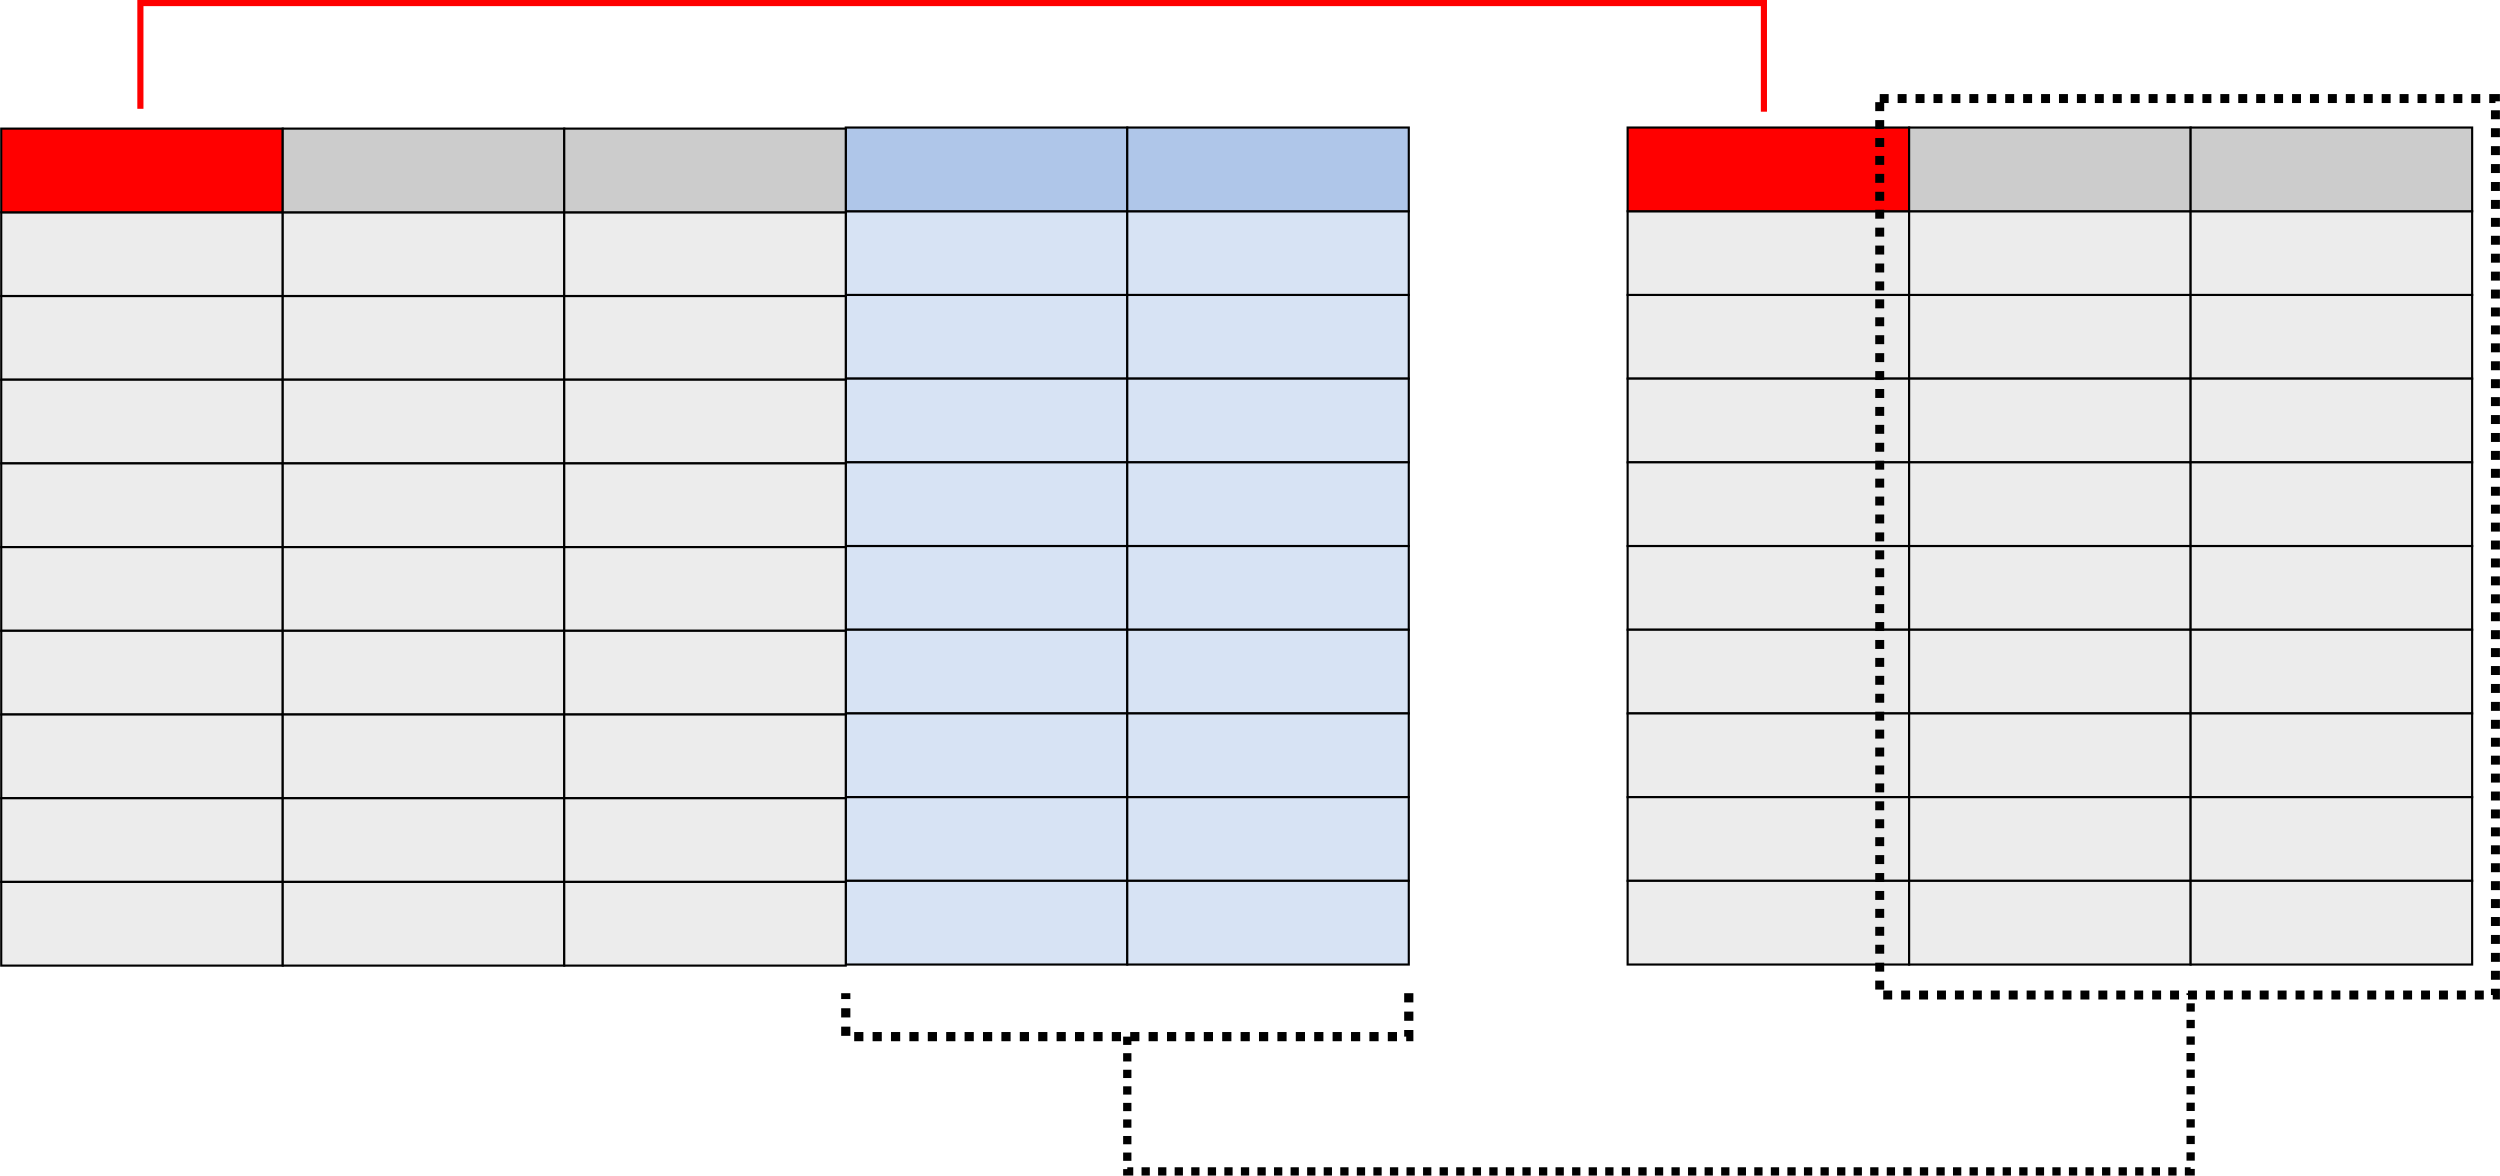
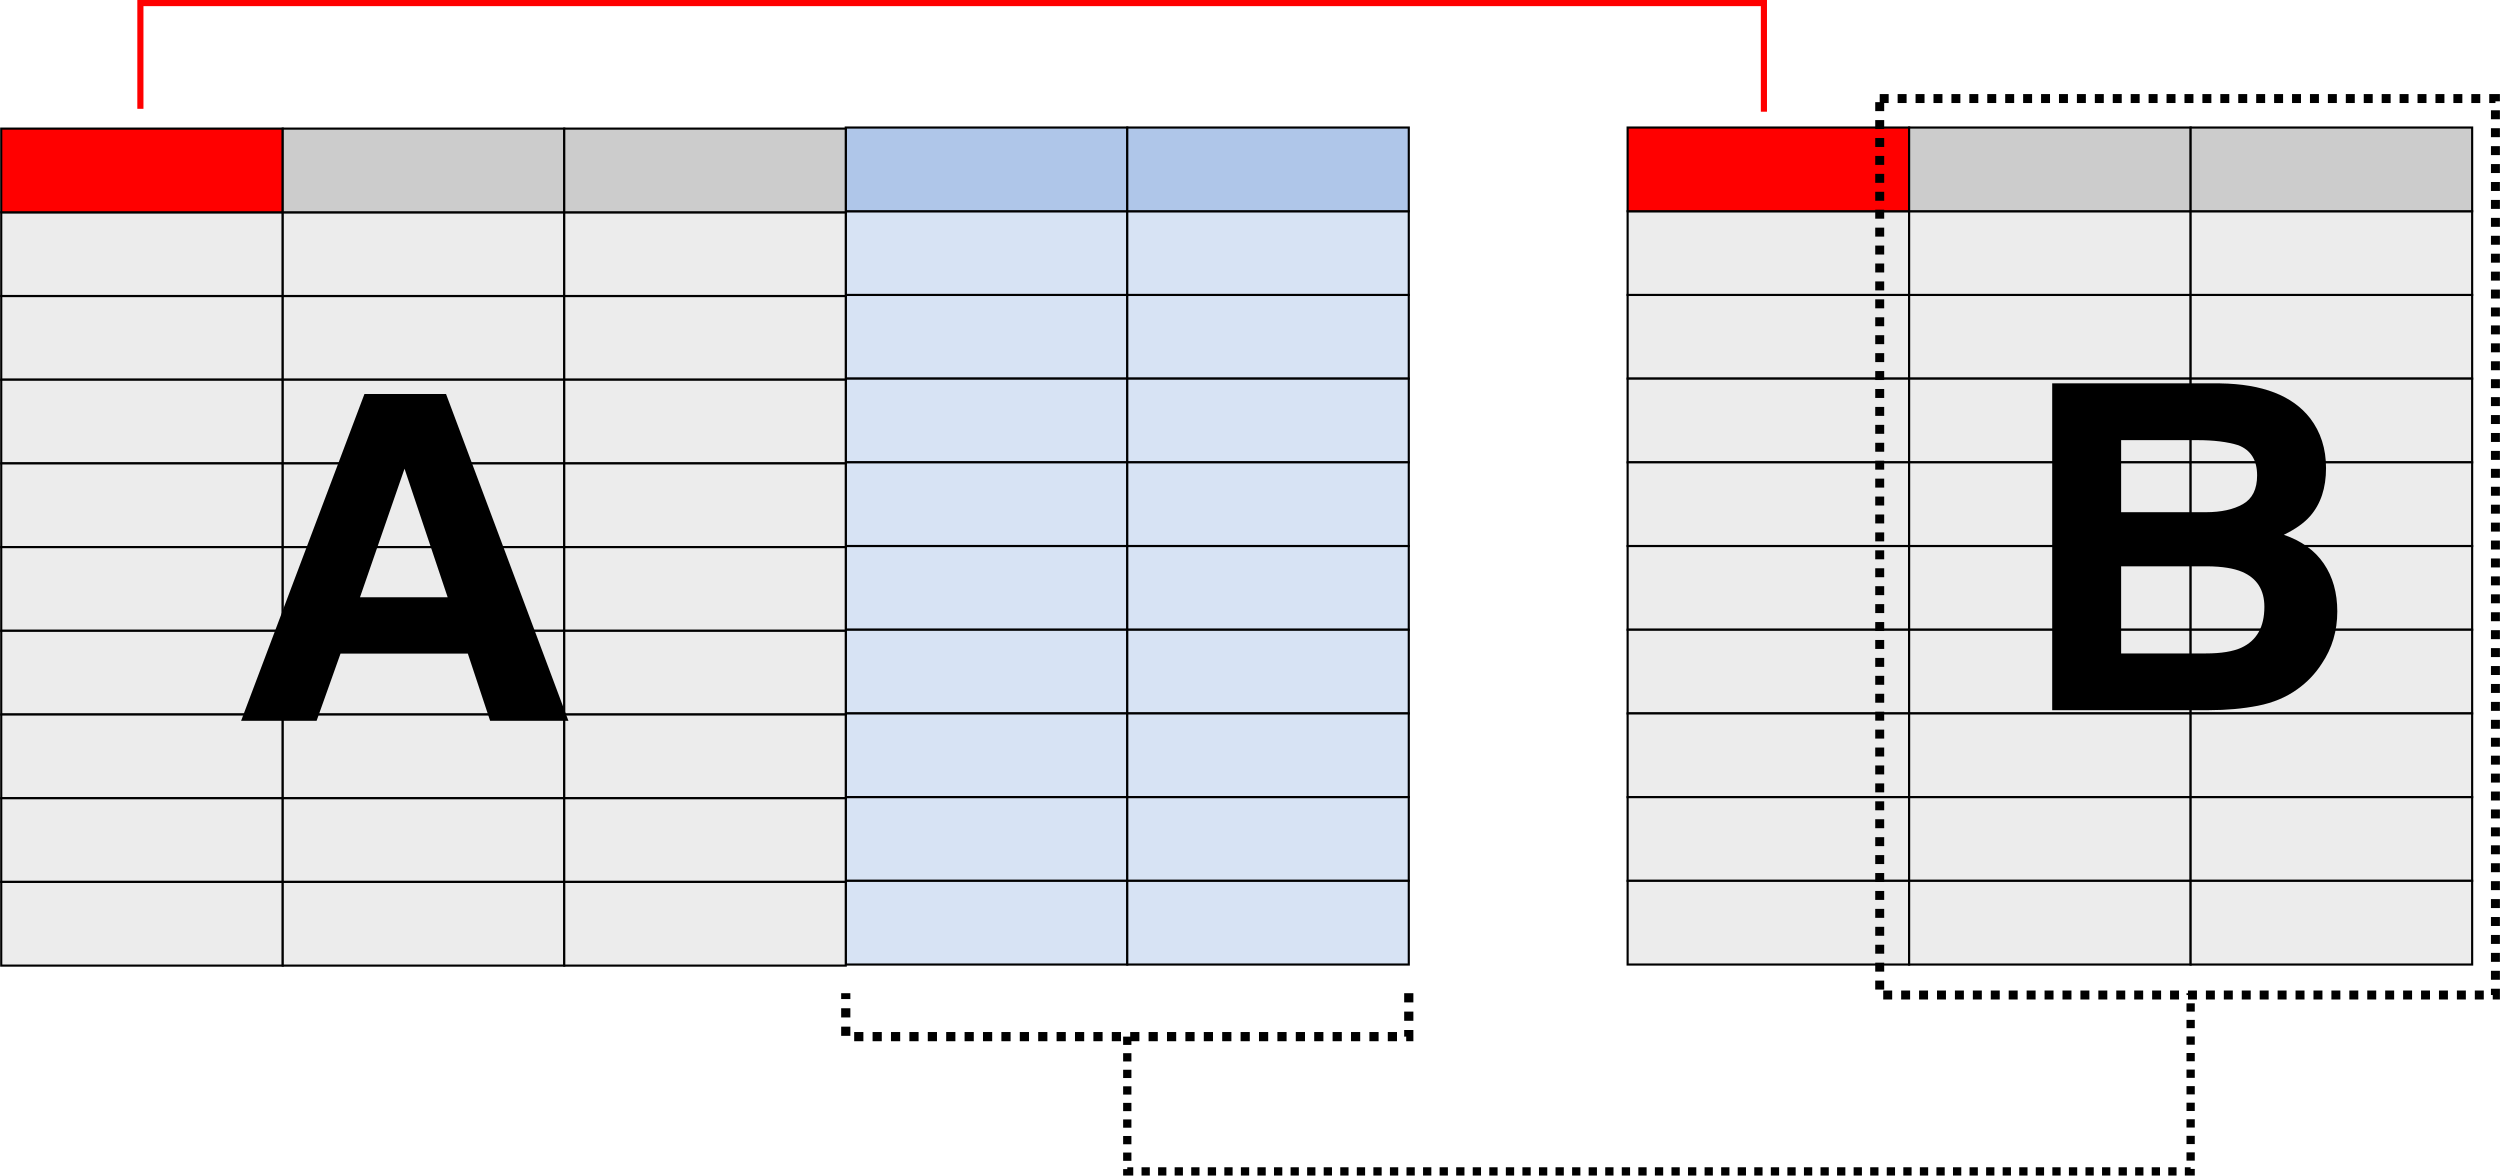
<svg xmlns="http://www.w3.org/2000/svg" width="190.212" height="89.438" id="svg9885" version="1.1">
  <defs id="defs9887" />
  <g id="layer1" transform="translate(-293.4628,-479.0706)">
-     <g transform="translate(263.6753,433.2581)" id="g7674">
-       <g id="g3290">
-         <rect style="fill:#ececec;fill-opacity:1;fill-rule:evenodd;stroke:#000000;stroke-width:0.163;stroke-miterlimit:4;stroke-opacity:1;stroke-dasharray:none;stroke-dashoffset:0" id="rect3088" width="21.419" height="6.368" x="153.625" y="68.253" />
-         <rect y="74.621" x="153.625" height="6.368" width="21.419" id="rect3090" style="fill:#ececec;fill-opacity:1;fill-rule:evenodd;stroke:#000000;stroke-width:0.163;stroke-miterlimit:4;stroke-opacity:1;stroke-dasharray:none;stroke-dashoffset:0" />
-         <rect style="fill:#ececec;fill-opacity:1;fill-rule:evenodd;stroke:#000000;stroke-width:0.163;stroke-miterlimit:4;stroke-opacity:1;stroke-dasharray:none;stroke-dashoffset:0" id="rect3092" width="21.419" height="6.368" x="153.625" y="80.989" />
-         <rect y="87.358" x="153.625" height="6.368" width="21.419" id="rect3094" style="fill:#ececec;fill-opacity:1;fill-rule:evenodd;stroke:#000000;stroke-width:0.163;stroke-miterlimit:4;stroke-opacity:1;stroke-dasharray:none;stroke-dashoffset:0" />
-         <rect style="fill:#ececec;fill-opacity:1;fill-rule:evenodd;stroke:#000000;stroke-width:0.163;stroke-miterlimit:4;stroke-opacity:1;stroke-dasharray:none;stroke-dashoffset:0" id="rect3096" width="21.419" height="6.368" x="153.625" y="93.726" />
-         <rect y="100.094" x="153.625" height="6.368" width="21.419" id="rect3098" style="fill:#ececec;fill-opacity:1;fill-rule:evenodd;stroke:#000000;stroke-width:0.163;stroke-miterlimit:4;stroke-opacity:1;stroke-dasharray:none;stroke-dashoffset:0" />
-         <rect style="fill:#ececec;fill-opacity:1;fill-rule:evenodd;stroke:#000000;stroke-width:0.163;stroke-miterlimit:4;stroke-opacity:1;stroke-dasharray:none;stroke-dashoffset:0" id="rect3100" width="21.419" height="6.368" x="153.625" y="106.463" />
-         <rect y="61.884" x="153.625" height="6.368" width="21.419" id="rect3102" style="fill:#ececec;fill-opacity:1;fill-rule:evenodd;stroke:#000000;stroke-width:0.163;stroke-miterlimit:4;stroke-opacity:1;stroke-dasharray:none;stroke-dashoffset:0" />
-         <rect style="fill:#ff0000;fill-opacity:1;fill-rule:evenodd;stroke:#000000;stroke-width:0.163;stroke-miterlimit:4;stroke-opacity:1;stroke-dasharray:none;stroke-dashoffset:0" id="rect3104" width="21.419" height="6.368" x="153.625" y="55.516" />
-         <rect y="112.831" x="153.625" height="6.368" width="21.419" id="rect3106" style="fill:#ececec;fill-opacity:1;fill-rule:evenodd;stroke:#000000;stroke-width:0.163;stroke-miterlimit:4;stroke-opacity:1;stroke-dasharray:none;stroke-dashoffset:0" />
-         <g id="g3108" transform="translate(145.1623,-4.9963378e-6)">
-           <rect style="fill:#ececec;fill-opacity:1;fill-rule:evenodd;stroke:#000000;stroke-width:0.163;stroke-miterlimit:4;stroke-opacity:1;stroke-dasharray:none;stroke-dashoffset:0" id="rect3110" width="21.419" height="6.368" x="29.881" y="68.253" />
-           <rect y="74.621" x="29.881" height="6.368" width="21.419" id="rect3112" style="fill:#ececec;fill-opacity:1;fill-rule:evenodd;stroke:#000000;stroke-width:0.163;stroke-miterlimit:4;stroke-opacity:1;stroke-dasharray:none;stroke-dashoffset:0" />
-           <rect style="fill:#ececec;fill-opacity:1;fill-rule:evenodd;stroke:#000000;stroke-width:0.163;stroke-miterlimit:4;stroke-opacity:1;stroke-dasharray:none;stroke-dashoffset:0" id="rect3114" width="21.419" height="6.368" x="29.881" y="80.989" />
-           <rect y="87.358" x="29.881" height="6.368" width="21.419" id="rect3116" style="fill:#ececec;fill-opacity:1;fill-rule:evenodd;stroke:#000000;stroke-width:0.163;stroke-miterlimit:4;stroke-opacity:1;stroke-dasharray:none;stroke-dashoffset:0" />
-           <rect style="fill:#ececec;fill-opacity:1;fill-rule:evenodd;stroke:#000000;stroke-width:0.163;stroke-miterlimit:4;stroke-opacity:1;stroke-dasharray:none;stroke-dashoffset:0" id="rect3118" width="21.419" height="6.368" x="29.881" y="93.726" />
-           <rect y="100.094" x="29.881" height="6.368" width="21.419" id="rect3120" style="fill:#ececec;fill-opacity:1;fill-rule:evenodd;stroke:#000000;stroke-width:0.163;stroke-miterlimit:4;stroke-opacity:1;stroke-dasharray:none;stroke-dashoffset:0" />
-           <rect style="fill:#ececec;fill-opacity:1;fill-rule:evenodd;stroke:#000000;stroke-width:0.163;stroke-miterlimit:4;stroke-opacity:1;stroke-dasharray:none;stroke-dashoffset:0" id="rect3122" width="21.419" height="6.368" x="29.881" y="106.463" />
-           <rect y="61.884" x="29.881" height="6.368" width="21.419" id="rect3124" style="fill:#ececec;fill-opacity:1;fill-rule:evenodd;stroke:#000000;stroke-width:0.163;stroke-miterlimit:4;stroke-opacity:1;stroke-dasharray:none;stroke-dashoffset:0" />
-           <rect style="fill:#cccccc;fill-opacity:1;fill-rule:evenodd;stroke:#000000;stroke-width:0.163;stroke-miterlimit:4;stroke-opacity:1;stroke-dasharray:none;stroke-dashoffset:0" id="rect3126" width="21.419" height="6.368" x="29.881" y="55.516" />
-           <rect y="112.831" x="29.881" height="6.368" width="21.419" id="rect3128" style="fill:#ececec;fill-opacity:1;fill-rule:evenodd;stroke:#000000;stroke-width:0.163;stroke-miterlimit:4;stroke-opacity:1;stroke-dasharray:none;stroke-dashoffset:0" />
+     <g id="g3290" transform="translate(263.6753,433.2581)">
+       <rect y="68.253" x="153.625" height="6.368" width="21.419" id="rect3088" style="fill:#ececec;fill-opacity:1;fill-rule:evenodd;stroke:#000000;stroke-width:0.163;stroke-miterlimit:4;stroke-opacity:1;stroke-dasharray:none;stroke-dashoffset:0" />
+       <rect style="fill:#ececec;fill-opacity:1;fill-rule:evenodd;stroke:#000000;stroke-width:0.163;stroke-miterlimit:4;stroke-opacity:1;stroke-dasharray:none;stroke-dashoffset:0" id="rect3090" width="21.419" height="6.368" x="153.625" y="74.621" />
+       <rect y="80.989" x="153.625" height="6.368" width="21.419" id="rect3092" style="fill:#ececec;fill-opacity:1;fill-rule:evenodd;stroke:#000000;stroke-width:0.163;stroke-miterlimit:4;stroke-opacity:1;stroke-dasharray:none;stroke-dashoffset:0" />
+       <rect style="fill:#ececec;fill-opacity:1;fill-rule:evenodd;stroke:#000000;stroke-width:0.163;stroke-miterlimit:4;stroke-opacity:1;stroke-dasharray:none;stroke-dashoffset:0" id="rect3094" width="21.419" height="6.368" x="153.625" y="87.358" />
+       <rect y="93.726" x="153.625" height="6.368" width="21.419" id="rect3096" style="fill:#ececec;fill-opacity:1;fill-rule:evenodd;stroke:#000000;stroke-width:0.163;stroke-miterlimit:4;stroke-opacity:1;stroke-dasharray:none;stroke-dashoffset:0" />
+       <rect style="fill:#ececec;fill-opacity:1;fill-rule:evenodd;stroke:#000000;stroke-width:0.163;stroke-miterlimit:4;stroke-opacity:1;stroke-dasharray:none;stroke-dashoffset:0" id="rect3098" width="21.419" height="6.368" x="153.625" y="100.094" />
+       <rect y="106.463" x="153.625" height="6.368" width="21.419" id="rect3100" style="fill:#ececec;fill-opacity:1;fill-rule:evenodd;stroke:#000000;stroke-width:0.163;stroke-miterlimit:4;stroke-opacity:1;stroke-dasharray:none;stroke-dashoffset:0" />
+       <rect style="fill:#ececec;fill-opacity:1;fill-rule:evenodd;stroke:#000000;stroke-width:0.163;stroke-miterlimit:4;stroke-opacity:1;stroke-dasharray:none;stroke-dashoffset:0" id="rect3102" width="21.419" height="6.368" x="153.625" y="61.884" />
+       <rect y="55.516" x="153.625" height="6.368" width="21.419" id="rect3104" style="fill:#ff0000;fill-opacity:1;fill-rule:evenodd;stroke:#000000;stroke-width:0.163;stroke-miterlimit:4;stroke-opacity:1;stroke-dasharray:none;stroke-dashoffset:0" />
+       <rect style="fill:#ececec;fill-opacity:1;fill-rule:evenodd;stroke:#000000;stroke-width:0.163;stroke-miterlimit:4;stroke-opacity:1;stroke-dasharray:none;stroke-dashoffset:0" id="rect3106" width="21.419" height="6.368" x="153.625" y="112.831" />
+       <g transform="translate(145.1623,-4.9963378e-6)" id="g3108">
+         <rect y="68.253" x="29.881" height="6.368" width="21.419" id="rect3110" style="fill:#ececec;fill-opacity:1;fill-rule:evenodd;stroke:#000000;stroke-width:0.163;stroke-miterlimit:4;stroke-opacity:1;stroke-dasharray:none;stroke-dashoffset:0" />
+         <rect style="fill:#ececec;fill-opacity:1;fill-rule:evenodd;stroke:#000000;stroke-width:0.163;stroke-miterlimit:4;stroke-opacity:1;stroke-dasharray:none;stroke-dashoffset:0" id="rect3112" width="21.419" height="6.368" x="29.881" y="74.621" />
+         <rect y="80.989" x="29.881" height="6.368" width="21.419" id="rect3114" style="fill:#ececec;fill-opacity:1;fill-rule:evenodd;stroke:#000000;stroke-width:0.163;stroke-miterlimit:4;stroke-opacity:1;stroke-dasharray:none;stroke-dashoffset:0" />
+         <rect style="fill:#ececec;fill-opacity:1;fill-rule:evenodd;stroke:#000000;stroke-width:0.163;stroke-miterlimit:4;stroke-opacity:1;stroke-dasharray:none;stroke-dashoffset:0" id="rect3116" width="21.419" height="6.368" x="29.881" y="87.358" />
+         <rect y="93.726" x="29.881" height="6.368" width="21.419" id="rect3118" style="fill:#ececec;fill-opacity:1;fill-rule:evenodd;stroke:#000000;stroke-width:0.163;stroke-miterlimit:4;stroke-opacity:1;stroke-dasharray:none;stroke-dashoffset:0" />
+         <rect style="fill:#ececec;fill-opacity:1;fill-rule:evenodd;stroke:#000000;stroke-width:0.163;stroke-miterlimit:4;stroke-opacity:1;stroke-dasharray:none;stroke-dashoffset:0" id="rect3120" width="21.419" height="6.368" x="29.881" y="100.094" />
+         <rect y="106.463" x="29.881" height="6.368" width="21.419" id="rect3122" style="fill:#ececec;fill-opacity:1;fill-rule:evenodd;stroke:#000000;stroke-width:0.163;stroke-miterlimit:4;stroke-opacity:1;stroke-dasharray:none;stroke-dashoffset:0" />
+         <rect style="fill:#ececec;fill-opacity:1;fill-rule:evenodd;stroke:#000000;stroke-width:0.163;stroke-miterlimit:4;stroke-opacity:1;stroke-dasharray:none;stroke-dashoffset:0" id="rect3124" width="21.419" height="6.368" x="29.881" y="61.884" />
+         <rect y="55.516" x="29.881" height="6.368" width="21.419" id="rect3126" style="fill:#cccccc;fill-opacity:1;fill-rule:evenodd;stroke:#000000;stroke-width:0.163;stroke-miterlimit:4;stroke-opacity:1;stroke-dasharray:none;stroke-dashoffset:0" />
+         <rect style="fill:#ececec;fill-opacity:1;fill-rule:evenodd;stroke:#000000;stroke-width:0.163;stroke-miterlimit:4;stroke-opacity:1;stroke-dasharray:none;stroke-dashoffset:0" id="rect3128" width="21.419" height="6.368" x="29.881" y="112.831" />
+       </g>
+       <g id="g3130" transform="translate(166.5809,0)">
+         <rect style="fill:#ececec;fill-opacity:1;fill-rule:evenodd;stroke:#000000;stroke-width:0.163;stroke-miterlimit:4;stroke-opacity:1;stroke-dasharray:none;stroke-dashoffset:0" id="rect3132" width="21.419" height="6.368" x="29.881" y="68.253" />
+         <rect y="74.621" x="29.881" height="6.368" width="21.419" id="rect3134" style="fill:#ececec;fill-opacity:1;fill-rule:evenodd;stroke:#000000;stroke-width:0.163;stroke-miterlimit:4;stroke-opacity:1;stroke-dasharray:none;stroke-dashoffset:0" />
+         <rect style="fill:#ececec;fill-opacity:1;fill-rule:evenodd;stroke:#000000;stroke-width:0.163;stroke-miterlimit:4;stroke-opacity:1;stroke-dasharray:none;stroke-dashoffset:0" id="rect3136" width="21.419" height="6.368" x="29.881" y="80.989" />
+         <rect y="87.358" x="29.881" height="6.368" width="21.419" id="rect3138" style="fill:#ececec;fill-opacity:1;fill-rule:evenodd;stroke:#000000;stroke-width:0.163;stroke-miterlimit:4;stroke-opacity:1;stroke-dasharray:none;stroke-dashoffset:0" />
+         <rect style="fill:#ececec;fill-opacity:1;fill-rule:evenodd;stroke:#000000;stroke-width:0.163;stroke-miterlimit:4;stroke-opacity:1;stroke-dasharray:none;stroke-dashoffset:0" id="rect3140" width="21.419" height="6.368" x="29.881" y="93.726" />
+         <rect y="100.094" x="29.881" height="6.368" width="21.419" id="rect3142" style="fill:#ececec;fill-opacity:1;fill-rule:evenodd;stroke:#000000;stroke-width:0.163;stroke-miterlimit:4;stroke-opacity:1;stroke-dasharray:none;stroke-dashoffset:0" />
+         <rect style="fill:#ececec;fill-opacity:1;fill-rule:evenodd;stroke:#000000;stroke-width:0.163;stroke-miterlimit:4;stroke-opacity:1;stroke-dasharray:none;stroke-dashoffset:0" id="rect3144" width="21.419" height="6.368" x="29.881" y="106.463" />
+         <rect y="61.884" x="29.881" height="6.368" width="21.419" id="rect3146" style="fill:#ececec;fill-opacity:1;fill-rule:evenodd;stroke:#000000;stroke-width:0.163;stroke-miterlimit:4;stroke-opacity:1;stroke-dasharray:none;stroke-dashoffset:0" />
+         <rect style="fill:#cccccc;fill-opacity:1;fill-rule:evenodd;stroke:#000000;stroke-width:0.163;stroke-miterlimit:4;stroke-opacity:1;stroke-dasharray:none;stroke-dashoffset:0" id="rect3148" width="21.419" height="6.368" x="29.881" y="55.516" />
+         <rect y="112.831" x="29.881" height="6.368" width="21.419" id="rect3150" style="fill:#ececec;fill-opacity:1;fill-rule:evenodd;stroke:#000000;stroke-width:0.163;stroke-miterlimit:4;stroke-opacity:1;stroke-dasharray:none;stroke-dashoffset:0" />
+       </g>
+     </g>
+     <g id="g6956" transform="translate(263.6753,433.2581)">
+       <g id="g3266">
+         <g id="g3212">
+           <rect y="68.253" x="94.137" height="6.368" width="21.419" id="rect3044-7" style="fill:#d7e3f4;fill-opacity:1;fill-rule:evenodd;stroke:#000000;stroke-width:0.163;stroke-miterlimit:4;stroke-opacity:1;stroke-dasharray:none;stroke-dashoffset:0" />
+           <rect style="fill:#d7e3f4;fill-opacity:1;fill-rule:evenodd;stroke:#000000;stroke-width:0.163;stroke-miterlimit:4;stroke-opacity:1;stroke-dasharray:none;stroke-dashoffset:0" id="rect3046-4" width="21.419" height="6.368" x="94.137" y="74.621" />
+           <rect y="80.989" x="94.137" height="6.368" width="21.419" id="rect3048-0" style="fill:#d7e3f4;fill-opacity:1;fill-rule:evenodd;stroke:#000000;stroke-width:0.163;stroke-miterlimit:4;stroke-opacity:1;stroke-dasharray:none;stroke-dashoffset:0" />
+           <rect style="fill:#d7e3f4;fill-opacity:1;fill-rule:evenodd;stroke:#000000;stroke-width:0.163;stroke-miterlimit:4;stroke-opacity:1;stroke-dasharray:none;stroke-dashoffset:0" id="rect3050-9" width="21.419" height="6.368" x="94.137" y="87.358" />
+           <rect y="93.726" x="94.137" height="6.368" width="21.419" id="rect3052-4" style="fill:#d7e3f4;fill-opacity:1;fill-rule:evenodd;stroke:#000000;stroke-width:0.163;stroke-miterlimit:4;stroke-opacity:1;stroke-dasharray:none;stroke-dashoffset:0" />
+           <rect style="fill:#d7e3f4;fill-opacity:1;fill-rule:evenodd;stroke:#000000;stroke-width:0.163;stroke-miterlimit:4;stroke-opacity:1;stroke-dasharray:none;stroke-dashoffset:0" id="rect3054-8" width="21.419" height="6.368" x="94.137" y="100.094" />
+           <rect y="106.463" x="94.137" height="6.368" width="21.419" id="rect3056-8" style="fill:#d7e3f4;fill-opacity:1;fill-rule:evenodd;stroke:#000000;stroke-width:0.163;stroke-miterlimit:4;stroke-opacity:1;stroke-dasharray:none;stroke-dashoffset:0" />
+           <rect style="fill:#d7e3f4;fill-opacity:1;fill-rule:evenodd;stroke:#000000;stroke-width:0.163;stroke-miterlimit:4;stroke-opacity:1;stroke-dasharray:none;stroke-dashoffset:0" id="rect3058-2" width="21.419" height="6.368" x="94.137" y="61.884" />
+           <rect y="55.516" x="94.137" height="6.368" width="21.419" id="rect3060-4" style="fill:#afc6e9;fill-opacity:1;fill-rule:evenodd;stroke:#000000;stroke-width:0.163;stroke-miterlimit:4;stroke-opacity:1;stroke-dasharray:none;stroke-dashoffset:0" />
+           <rect style="fill:#d7e3f4;fill-opacity:1;fill-rule:evenodd;stroke:#000000;stroke-width:0.163;stroke-miterlimit:4;stroke-opacity:1;stroke-dasharray:none;stroke-dashoffset:0" id="rect3062-5" width="21.419" height="6.368" x="94.137" y="112.831" />
        </g>
-         <g transform="translate(166.5809,0)" id="g3130">
-           <rect y="68.253" x="29.881" height="6.368" width="21.419" id="rect3132" style="fill:#ececec;fill-opacity:1;fill-rule:evenodd;stroke:#000000;stroke-width:0.163;stroke-miterlimit:4;stroke-opacity:1;stroke-dasharray:none;stroke-dashoffset:0" />
-           <rect style="fill:#ececec;fill-opacity:1;fill-rule:evenodd;stroke:#000000;stroke-width:0.163;stroke-miterlimit:4;stroke-opacity:1;stroke-dasharray:none;stroke-dashoffset:0" id="rect3134" width="21.419" height="6.368" x="29.881" y="74.621" />
-           <rect y="80.989" x="29.881" height="6.368" width="21.419" id="rect3136" style="fill:#ececec;fill-opacity:1;fill-rule:evenodd;stroke:#000000;stroke-width:0.163;stroke-miterlimit:4;stroke-opacity:1;stroke-dasharray:none;stroke-dashoffset:0" />
-           <rect style="fill:#ececec;fill-opacity:1;fill-rule:evenodd;stroke:#000000;stroke-width:0.163;stroke-miterlimit:4;stroke-opacity:1;stroke-dasharray:none;stroke-dashoffset:0" id="rect3138" width="21.419" height="6.368" x="29.881" y="87.358" />
-           <rect y="93.726" x="29.881" height="6.368" width="21.419" id="rect3140" style="fill:#ececec;fill-opacity:1;fill-rule:evenodd;stroke:#000000;stroke-width:0.163;stroke-miterlimit:4;stroke-opacity:1;stroke-dasharray:none;stroke-dashoffset:0" />
-           <rect style="fill:#ececec;fill-opacity:1;fill-rule:evenodd;stroke:#000000;stroke-width:0.163;stroke-miterlimit:4;stroke-opacity:1;stroke-dasharray:none;stroke-dashoffset:0" id="rect3142" width="21.419" height="6.368" x="29.881" y="100.094" />
-           <rect y="106.463" x="29.881" height="6.368" width="21.419" id="rect3144" style="fill:#ececec;fill-opacity:1;fill-rule:evenodd;stroke:#000000;stroke-width:0.163;stroke-miterlimit:4;stroke-opacity:1;stroke-dasharray:none;stroke-dashoffset:0" />
-           <rect style="fill:#ececec;fill-opacity:1;fill-rule:evenodd;stroke:#000000;stroke-width:0.163;stroke-miterlimit:4;stroke-opacity:1;stroke-dasharray:none;stroke-dashoffset:0" id="rect3146" width="21.419" height="6.368" x="29.881" y="61.884" />
-           <rect y="55.516" x="29.881" height="6.368" width="21.419" id="rect3148" style="fill:#cccccc;fill-opacity:1;fill-rule:evenodd;stroke:#000000;stroke-width:0.163;stroke-miterlimit:4;stroke-opacity:1;stroke-dasharray:none;stroke-dashoffset:0" />
-           <rect style="fill:#ececec;fill-opacity:1;fill-rule:evenodd;stroke:#000000;stroke-width:0.163;stroke-miterlimit:4;stroke-opacity:1;stroke-dasharray:none;stroke-dashoffset:0" id="rect3150" width="21.419" height="6.368" x="29.881" y="112.831" />
+         <g transform="translate(21.41861,0)" id="g3224">
+           <rect style="fill:#d7e3f4;fill-opacity:1;fill-rule:evenodd;stroke:#000000;stroke-width:0.163;stroke-miterlimit:4;stroke-opacity:1;stroke-dasharray:none;stroke-dashoffset:0" id="rect3226" width="21.419" height="6.368" x="94.137" y="68.253" />
+           <rect y="74.621" x="94.137" height="6.368" width="21.419" id="rect3228" style="fill:#d7e3f4;fill-opacity:1;fill-rule:evenodd;stroke:#000000;stroke-width:0.163;stroke-miterlimit:4;stroke-opacity:1;stroke-dasharray:none;stroke-dashoffset:0" />
+           <rect style="fill:#d7e3f4;fill-opacity:1;fill-rule:evenodd;stroke:#000000;stroke-width:0.163;stroke-miterlimit:4;stroke-opacity:1;stroke-dasharray:none;stroke-dashoffset:0" id="rect3230" width="21.419" height="6.368" x="94.137" y="80.989" />
+           <rect y="87.358" x="94.137" height="6.368" width="21.419" id="rect3232" style="fill:#d7e3f4;fill-opacity:1;fill-rule:evenodd;stroke:#000000;stroke-width:0.163;stroke-miterlimit:4;stroke-opacity:1;stroke-dasharray:none;stroke-dashoffset:0" />
+           <rect style="fill:#d7e3f4;fill-opacity:1;fill-rule:evenodd;stroke:#000000;stroke-width:0.163;stroke-miterlimit:4;stroke-opacity:1;stroke-dasharray:none;stroke-dashoffset:0" id="rect3234" width="21.419" height="6.368" x="94.137" y="93.726" />
+           <rect y="100.094" x="94.137" height="6.368" width="21.419" id="rect3236" style="fill:#d7e3f4;fill-opacity:1;fill-rule:evenodd;stroke:#000000;stroke-width:0.163;stroke-miterlimit:4;stroke-opacity:1;stroke-dasharray:none;stroke-dashoffset:0" />
+           <rect style="fill:#d7e3f4;fill-opacity:1;fill-rule:evenodd;stroke:#000000;stroke-width:0.163;stroke-miterlimit:4;stroke-opacity:1;stroke-dasharray:none;stroke-dashoffset:0" id="rect3238" width="21.419" height="6.368" x="94.137" y="106.463" />
+           <rect y="61.884" x="94.137" height="6.368" width="21.419" id="rect3240" style="fill:#d7e3f4;fill-opacity:1;fill-rule:evenodd;stroke:#000000;stroke-width:0.163;stroke-miterlimit:4;stroke-opacity:1;stroke-dasharray:none;stroke-dashoffset:0" />
+           <rect style="fill:#afc6e9;fill-opacity:1;fill-rule:evenodd;stroke:#000000;stroke-width:0.163;stroke-miterlimit:4;stroke-opacity:1;stroke-dasharray:none;stroke-dashoffset:0" id="rect3242" width="21.419" height="6.368" x="94.137" y="55.516" />
+           <rect y="112.831" x="94.137" height="6.368" width="21.419" id="rect3244" style="fill:#d7e3f4;fill-opacity:1;fill-rule:evenodd;stroke:#000000;stroke-width:0.163;stroke-miterlimit:4;stroke-opacity:1;stroke-dasharray:none;stroke-dashoffset:0" />
        </g>
      </g>
-       <g id="g6956">
-         <g id="g3266">
-           <g id="g3212">
-             <rect style="fill:#d7e3f4;fill-opacity:1;fill-rule:evenodd;stroke:#000000;stroke-width:0.163;stroke-miterlimit:4;stroke-opacity:1;stroke-dasharray:none;stroke-dashoffset:0" id="rect3044-7" width="21.419" height="6.368" x="94.137" y="68.253" />
-             <rect y="74.621" x="94.137" height="6.368" width="21.419" id="rect3046-4" style="fill:#d7e3f4;fill-opacity:1;fill-rule:evenodd;stroke:#000000;stroke-width:0.163;stroke-miterlimit:4;stroke-opacity:1;stroke-dasharray:none;stroke-dashoffset:0" />
-             <rect style="fill:#d7e3f4;fill-opacity:1;fill-rule:evenodd;stroke:#000000;stroke-width:0.163;stroke-miterlimit:4;stroke-opacity:1;stroke-dasharray:none;stroke-dashoffset:0" id="rect3048-0" width="21.419" height="6.368" x="94.137" y="80.989" />
-             <rect y="87.358" x="94.137" height="6.368" width="21.419" id="rect3050-9" style="fill:#d7e3f4;fill-opacity:1;fill-rule:evenodd;stroke:#000000;stroke-width:0.163;stroke-miterlimit:4;stroke-opacity:1;stroke-dasharray:none;stroke-dashoffset:0" />
-             <rect style="fill:#d7e3f4;fill-opacity:1;fill-rule:evenodd;stroke:#000000;stroke-width:0.163;stroke-miterlimit:4;stroke-opacity:1;stroke-dasharray:none;stroke-dashoffset:0" id="rect3052-4" width="21.419" height="6.368" x="94.137" y="93.726" />
-             <rect y="100.094" x="94.137" height="6.368" width="21.419" id="rect3054-8" style="fill:#d7e3f4;fill-opacity:1;fill-rule:evenodd;stroke:#000000;stroke-width:0.163;stroke-miterlimit:4;stroke-opacity:1;stroke-dasharray:none;stroke-dashoffset:0" />
-             <rect style="fill:#d7e3f4;fill-opacity:1;fill-rule:evenodd;stroke:#000000;stroke-width:0.163;stroke-miterlimit:4;stroke-opacity:1;stroke-dasharray:none;stroke-dashoffset:0" id="rect3056-8" width="21.419" height="6.368" x="94.137" y="106.463" />
-             <rect y="61.884" x="94.137" height="6.368" width="21.419" id="rect3058-2" style="fill:#d7e3f4;fill-opacity:1;fill-rule:evenodd;stroke:#000000;stroke-width:0.163;stroke-miterlimit:4;stroke-opacity:1;stroke-dasharray:none;stroke-dashoffset:0" />
-             <rect style="fill:#afc6e9;fill-opacity:1;fill-rule:evenodd;stroke:#000000;stroke-width:0.163;stroke-miterlimit:4;stroke-opacity:1;stroke-dasharray:none;stroke-dashoffset:0" id="rect3060-4" width="21.419" height="6.368" x="94.137" y="55.516" />
-             <rect y="112.831" x="94.137" height="6.368" width="21.419" id="rect3062-5" style="fill:#d7e3f4;fill-opacity:1;fill-rule:evenodd;stroke:#000000;stroke-width:0.163;stroke-miterlimit:4;stroke-opacity:1;stroke-dasharray:none;stroke-dashoffset:0" />
+       <g id="g6662">
+         <g transform="translate(-123.7437,0.08162293)" id="g3336">
+           <rect style="fill:#ececec;fill-opacity:1;fill-rule:evenodd;stroke:#000000;stroke-width:0.163;stroke-miterlimit:4;stroke-opacity:1;stroke-dasharray:none;stroke-dashoffset:0" id="rect3338" width="21.419" height="6.368" x="153.625" y="68.253" />
+           <rect y="74.621" x="153.625" height="6.368" width="21.419" id="rect3340" style="fill:#ececec;fill-opacity:1;fill-rule:evenodd;stroke:#000000;stroke-width:0.163;stroke-miterlimit:4;stroke-opacity:1;stroke-dasharray:none;stroke-dashoffset:0" />
+           <rect style="fill:#ececec;fill-opacity:1;fill-rule:evenodd;stroke:#000000;stroke-width:0.163;stroke-miterlimit:4;stroke-opacity:1;stroke-dasharray:none;stroke-dashoffset:0" id="rect3342" width="21.419" height="6.368" x="153.625" y="80.989" />
+           <rect y="87.358" x="153.625" height="6.368" width="21.419" id="rect3344" style="fill:#ececec;fill-opacity:1;fill-rule:evenodd;stroke:#000000;stroke-width:0.163;stroke-miterlimit:4;stroke-opacity:1;stroke-dasharray:none;stroke-dashoffset:0" />
+           <rect style="fill:#ececec;fill-opacity:1;fill-rule:evenodd;stroke:#000000;stroke-width:0.163;stroke-miterlimit:4;stroke-opacity:1;stroke-dasharray:none;stroke-dashoffset:0" id="rect3346" width="21.419" height="6.368" x="153.625" y="93.726" />
+           <rect y="100.094" x="153.625" height="6.368" width="21.419" id="rect3348" style="fill:#ececec;fill-opacity:1;fill-rule:evenodd;stroke:#000000;stroke-width:0.163;stroke-miterlimit:4;stroke-opacity:1;stroke-dasharray:none;stroke-dashoffset:0" />
+           <rect style="fill:#ececec;fill-opacity:1;fill-rule:evenodd;stroke:#000000;stroke-width:0.163;stroke-miterlimit:4;stroke-opacity:1;stroke-dasharray:none;stroke-dashoffset:0" id="rect3350" width="21.419" height="6.368" x="153.625" y="106.463" />
+           <rect y="61.884" x="153.625" height="6.368" width="21.419" id="rect3352" style="fill:#ececec;fill-opacity:1;fill-rule:evenodd;stroke:#000000;stroke-width:0.163;stroke-miterlimit:4;stroke-opacity:1;stroke-dasharray:none;stroke-dashoffset:0" />
+           <rect style="fill:#ff0000;fill-opacity:1;fill-rule:evenodd;stroke:#000000;stroke-width:0.163;stroke-miterlimit:4;stroke-opacity:1;stroke-dasharray:none;stroke-dashoffset:0" id="rect3354" width="21.419" height="6.368" x="153.625" y="55.516" />
+           <rect y="112.831" x="153.625" height="6.368" width="21.419" id="rect3356" style="fill:#ececec;fill-opacity:1;fill-rule:evenodd;stroke:#000000;stroke-width:0.163;stroke-miterlimit:4;stroke-opacity:1;stroke-dasharray:none;stroke-dashoffset:0" />
+           <g id="g3358" transform="translate(145.1623,-4.9963378e-6)">
+             <rect style="fill:#ececec;fill-opacity:1;fill-rule:evenodd;stroke:#000000;stroke-width:0.163;stroke-miterlimit:4;stroke-opacity:1;stroke-dasharray:none;stroke-dashoffset:0" id="rect3360" width="21.419" height="6.368" x="29.881" y="68.253" />
+             <rect y="74.621" x="29.881" height="6.368" width="21.419" id="rect3362" style="fill:#ececec;fill-opacity:1;fill-rule:evenodd;stroke:#000000;stroke-width:0.163;stroke-miterlimit:4;stroke-opacity:1;stroke-dasharray:none;stroke-dashoffset:0" />
+             <rect style="fill:#ececec;fill-opacity:1;fill-rule:evenodd;stroke:#000000;stroke-width:0.163;stroke-miterlimit:4;stroke-opacity:1;stroke-dasharray:none;stroke-dashoffset:0" id="rect3364" width="21.419" height="6.368" x="29.881" y="80.989" />
+             <rect y="87.358" x="29.881" height="6.368" width="21.419" id="rect3366" style="fill:#ececec;fill-opacity:1;fill-rule:evenodd;stroke:#000000;stroke-width:0.163;stroke-miterlimit:4;stroke-opacity:1;stroke-dasharray:none;stroke-dashoffset:0" />
+             <rect style="fill:#ececec;fill-opacity:1;fill-rule:evenodd;stroke:#000000;stroke-width:0.163;stroke-miterlimit:4;stroke-opacity:1;stroke-dasharray:none;stroke-dashoffset:0" id="rect3368" width="21.419" height="6.368" x="29.881" y="93.726" />
+             <rect y="100.094" x="29.881" height="6.368" width="21.419" id="rect3370" style="fill:#ececec;fill-opacity:1;fill-rule:evenodd;stroke:#000000;stroke-width:0.163;stroke-miterlimit:4;stroke-opacity:1;stroke-dasharray:none;stroke-dashoffset:0" />
+             <rect style="fill:#ececec;fill-opacity:1;fill-rule:evenodd;stroke:#000000;stroke-width:0.163;stroke-miterlimit:4;stroke-opacity:1;stroke-dasharray:none;stroke-dashoffset:0" id="rect3372" width="21.419" height="6.368" x="29.881" y="106.463" />
+             <rect y="61.884" x="29.881" height="6.368" width="21.419" id="rect3374" style="fill:#ececec;fill-opacity:1;fill-rule:evenodd;stroke:#000000;stroke-width:0.163;stroke-miterlimit:4;stroke-opacity:1;stroke-dasharray:none;stroke-dashoffset:0" />
+             <rect style="fill:#cccccc;fill-opacity:1;fill-rule:evenodd;stroke:#000000;stroke-width:0.163;stroke-miterlimit:4;stroke-opacity:1;stroke-dasharray:none;stroke-dashoffset:0" id="rect3376" width="21.419" height="6.368" x="29.881" y="55.516" />
+             <rect y="112.831" x="29.881" height="6.368" width="21.419" id="rect3378" style="fill:#ececec;fill-opacity:1;fill-rule:evenodd;stroke:#000000;stroke-width:0.163;stroke-miterlimit:4;stroke-opacity:1;stroke-dasharray:none;stroke-dashoffset:0" />
          </g>
-           <g id="g3224" transform="translate(21.41861,0)">
-             <rect y="68.253" x="94.137" height="6.368" width="21.419" id="rect3226" style="fill:#d7e3f4;fill-opacity:1;fill-rule:evenodd;stroke:#000000;stroke-width:0.163;stroke-miterlimit:4;stroke-opacity:1;stroke-dasharray:none;stroke-dashoffset:0" />
-             <rect style="fill:#d7e3f4;fill-opacity:1;fill-rule:evenodd;stroke:#000000;stroke-width:0.163;stroke-miterlimit:4;stroke-opacity:1;stroke-dasharray:none;stroke-dashoffset:0" id="rect3228" width="21.419" height="6.368" x="94.137" y="74.621" />
-             <rect y="80.989" x="94.137" height="6.368" width="21.419" id="rect3230" style="fill:#d7e3f4;fill-opacity:1;fill-rule:evenodd;stroke:#000000;stroke-width:0.163;stroke-miterlimit:4;stroke-opacity:1;stroke-dasharray:none;stroke-dashoffset:0" />
-             <rect style="fill:#d7e3f4;fill-opacity:1;fill-rule:evenodd;stroke:#000000;stroke-width:0.163;stroke-miterlimit:4;stroke-opacity:1;stroke-dasharray:none;stroke-dashoffset:0" id="rect3232" width="21.419" height="6.368" x="94.137" y="87.358" />
-             <rect y="93.726" x="94.137" height="6.368" width="21.419" id="rect3234" style="fill:#d7e3f4;fill-opacity:1;fill-rule:evenodd;stroke:#000000;stroke-width:0.163;stroke-miterlimit:4;stroke-opacity:1;stroke-dasharray:none;stroke-dashoffset:0" />
-             <rect style="fill:#d7e3f4;fill-opacity:1;fill-rule:evenodd;stroke:#000000;stroke-width:0.163;stroke-miterlimit:4;stroke-opacity:1;stroke-dasharray:none;stroke-dashoffset:0" id="rect3236" width="21.419" height="6.368" x="94.137" y="100.094" />
-             <rect y="106.463" x="94.137" height="6.368" width="21.419" id="rect3238" style="fill:#d7e3f4;fill-opacity:1;fill-rule:evenodd;stroke:#000000;stroke-width:0.163;stroke-miterlimit:4;stroke-opacity:1;stroke-dasharray:none;stroke-dashoffset:0" />
-             <rect style="fill:#d7e3f4;fill-opacity:1;fill-rule:evenodd;stroke:#000000;stroke-width:0.163;stroke-miterlimit:4;stroke-opacity:1;stroke-dasharray:none;stroke-dashoffset:0" id="rect3240" width="21.419" height="6.368" x="94.137" y="61.884" />
-             <rect y="55.516" x="94.137" height="6.368" width="21.419" id="rect3242" style="fill:#afc6e9;fill-opacity:1;fill-rule:evenodd;stroke:#000000;stroke-width:0.163;stroke-miterlimit:4;stroke-opacity:1;stroke-dasharray:none;stroke-dashoffset:0" />
-             <rect style="fill:#d7e3f4;fill-opacity:1;fill-rule:evenodd;stroke:#000000;stroke-width:0.163;stroke-miterlimit:4;stroke-opacity:1;stroke-dasharray:none;stroke-dashoffset:0" id="rect3244" width="21.419" height="6.368" x="94.137" y="112.831" />
-           </g>
-         </g>
-         <g id="g6662">
-           <g id="g3336" transform="translate(-123.7437,0.08162293)">
-             <rect y="68.253" x="153.625" height="6.368" width="21.419" id="rect3338" style="fill:#ececec;fill-opacity:1;fill-rule:evenodd;stroke:#000000;stroke-width:0.163;stroke-miterlimit:4;stroke-opacity:1;stroke-dasharray:none;stroke-dashoffset:0" />
-             <rect style="fill:#ececec;fill-opacity:1;fill-rule:evenodd;stroke:#000000;stroke-width:0.163;stroke-miterlimit:4;stroke-opacity:1;stroke-dasharray:none;stroke-dashoffset:0" id="rect3340" width="21.419" height="6.368" x="153.625" y="74.621" />
-             <rect y="80.989" x="153.625" height="6.368" width="21.419" id="rect3342" style="fill:#ececec;fill-opacity:1;fill-rule:evenodd;stroke:#000000;stroke-width:0.163;stroke-miterlimit:4;stroke-opacity:1;stroke-dasharray:none;stroke-dashoffset:0" />
-             <rect style="fill:#ececec;fill-opacity:1;fill-rule:evenodd;stroke:#000000;stroke-width:0.163;stroke-miterlimit:4;stroke-opacity:1;stroke-dasharray:none;stroke-dashoffset:0" id="rect3344" width="21.419" height="6.368" x="153.625" y="87.358" />
-             <rect y="93.726" x="153.625" height="6.368" width="21.419" id="rect3346" style="fill:#ececec;fill-opacity:1;fill-rule:evenodd;stroke:#000000;stroke-width:0.163;stroke-miterlimit:4;stroke-opacity:1;stroke-dasharray:none;stroke-dashoffset:0" />
-             <rect style="fill:#ececec;fill-opacity:1;fill-rule:evenodd;stroke:#000000;stroke-width:0.163;stroke-miterlimit:4;stroke-opacity:1;stroke-dasharray:none;stroke-dashoffset:0" id="rect3348" width="21.419" height="6.368" x="153.625" y="100.094" />
-             <rect y="106.463" x="153.625" height="6.368" width="21.419" id="rect3350" style="fill:#ececec;fill-opacity:1;fill-rule:evenodd;stroke:#000000;stroke-width:0.163;stroke-miterlimit:4;stroke-opacity:1;stroke-dasharray:none;stroke-dashoffset:0" />
-             <rect style="fill:#ececec;fill-opacity:1;fill-rule:evenodd;stroke:#000000;stroke-width:0.163;stroke-miterlimit:4;stroke-opacity:1;stroke-dasharray:none;stroke-dashoffset:0" id="rect3352" width="21.419" height="6.368" x="153.625" y="61.884" />
-             <rect y="55.516" x="153.625" height="6.368" width="21.419" id="rect3354" style="fill:#ff0000;fill-opacity:1;fill-rule:evenodd;stroke:#000000;stroke-width:0.163;stroke-miterlimit:4;stroke-opacity:1;stroke-dasharray:none;stroke-dashoffset:0" />
-             <rect style="fill:#ececec;fill-opacity:1;fill-rule:evenodd;stroke:#000000;stroke-width:0.163;stroke-miterlimit:4;stroke-opacity:1;stroke-dasharray:none;stroke-dashoffset:0" id="rect3356" width="21.419" height="6.368" x="153.625" y="112.831" />
-             <g transform="translate(145.1623,-4.9963378e-6)" id="g3358">
-               <rect y="68.253" x="29.881" height="6.368" width="21.419" id="rect3360" style="fill:#ececec;fill-opacity:1;fill-rule:evenodd;stroke:#000000;stroke-width:0.163;stroke-miterlimit:4;stroke-opacity:1;stroke-dasharray:none;stroke-dashoffset:0" />
-               <rect style="fill:#ececec;fill-opacity:1;fill-rule:evenodd;stroke:#000000;stroke-width:0.163;stroke-miterlimit:4;stroke-opacity:1;stroke-dasharray:none;stroke-dashoffset:0" id="rect3362" width="21.419" height="6.368" x="29.881" y="74.621" />
-               <rect y="80.989" x="29.881" height="6.368" width="21.419" id="rect3364" style="fill:#ececec;fill-opacity:1;fill-rule:evenodd;stroke:#000000;stroke-width:0.163;stroke-miterlimit:4;stroke-opacity:1;stroke-dasharray:none;stroke-dashoffset:0" />
-               <rect style="fill:#ececec;fill-opacity:1;fill-rule:evenodd;stroke:#000000;stroke-width:0.163;stroke-miterlimit:4;stroke-opacity:1;stroke-dasharray:none;stroke-dashoffset:0" id="rect3366" width="21.419" height="6.368" x="29.881" y="87.358" />
-               <rect y="93.726" x="29.881" height="6.368" width="21.419" id="rect3368" style="fill:#ececec;fill-opacity:1;fill-rule:evenodd;stroke:#000000;stroke-width:0.163;stroke-miterlimit:4;stroke-opacity:1;stroke-dasharray:none;stroke-dashoffset:0" />
-               <rect style="fill:#ececec;fill-opacity:1;fill-rule:evenodd;stroke:#000000;stroke-width:0.163;stroke-miterlimit:4;stroke-opacity:1;stroke-dasharray:none;stroke-dashoffset:0" id="rect3370" width="21.419" height="6.368" x="29.881" y="100.094" />
-               <rect y="106.463" x="29.881" height="6.368" width="21.419" id="rect3372" style="fill:#ececec;fill-opacity:1;fill-rule:evenodd;stroke:#000000;stroke-width:0.163;stroke-miterlimit:4;stroke-opacity:1;stroke-dasharray:none;stroke-dashoffset:0" />
-               <rect style="fill:#ececec;fill-opacity:1;fill-rule:evenodd;stroke:#000000;stroke-width:0.163;stroke-miterlimit:4;stroke-opacity:1;stroke-dasharray:none;stroke-dashoffset:0" id="rect3374" width="21.419" height="6.368" x="29.881" y="61.884" />
-               <rect y="55.516" x="29.881" height="6.368" width="21.419" id="rect3376" style="fill:#cccccc;fill-opacity:1;fill-rule:evenodd;stroke:#000000;stroke-width:0.163;stroke-miterlimit:4;stroke-opacity:1;stroke-dasharray:none;stroke-dashoffset:0" />
-               <rect style="fill:#ececec;fill-opacity:1;fill-rule:evenodd;stroke:#000000;stroke-width:0.163;stroke-miterlimit:4;stroke-opacity:1;stroke-dasharray:none;stroke-dashoffset:0" id="rect3378" width="21.419" height="6.368" x="29.881" y="112.831" />
-             </g>
-             <g id="g3380" transform="translate(166.5809,0)">
-               <rect style="fill:#ececec;fill-opacity:1;fill-rule:evenodd;stroke:#000000;stroke-width:0.163;stroke-miterlimit:4;stroke-opacity:1;stroke-dasharray:none;stroke-dashoffset:0" id="rect3382" width="21.419" height="6.368" x="29.881" y="68.253" />
-               <rect y="74.621" x="29.881" height="6.368" width="21.419" id="rect3384" style="fill:#ececec;fill-opacity:1;fill-rule:evenodd;stroke:#000000;stroke-width:0.163;stroke-miterlimit:4;stroke-opacity:1;stroke-dasharray:none;stroke-dashoffset:0" />
-               <rect style="fill:#ececec;fill-opacity:1;fill-rule:evenodd;stroke:#000000;stroke-width:0.163;stroke-miterlimit:4;stroke-opacity:1;stroke-dasharray:none;stroke-dashoffset:0" id="rect3386" width="21.419" height="6.368" x="29.881" y="80.989" />
-               <rect y="87.358" x="29.881" height="6.368" width="21.419" id="rect3388" style="fill:#ececec;fill-opacity:1;fill-rule:evenodd;stroke:#000000;stroke-width:0.163;stroke-miterlimit:4;stroke-opacity:1;stroke-dasharray:none;stroke-dashoffset:0" />
-               <rect style="fill:#ececec;fill-opacity:1;fill-rule:evenodd;stroke:#000000;stroke-width:0.163;stroke-miterlimit:4;stroke-opacity:1;stroke-dasharray:none;stroke-dashoffset:0" id="rect3390" width="21.419" height="6.368" x="29.881" y="93.726" />
-               <rect y="100.094" x="29.881" height="6.368" width="21.419" id="rect3392" style="fill:#ececec;fill-opacity:1;fill-rule:evenodd;stroke:#000000;stroke-width:0.163;stroke-miterlimit:4;stroke-opacity:1;stroke-dasharray:none;stroke-dashoffset:0" />
-               <rect style="fill:#ececec;fill-opacity:1;fill-rule:evenodd;stroke:#000000;stroke-width:0.163;stroke-miterlimit:4;stroke-opacity:1;stroke-dasharray:none;stroke-dashoffset:0" id="rect3394" width="21.419" height="6.368" x="29.881" y="106.463" />
-               <rect y="61.884" x="29.881" height="6.368" width="21.419" id="rect3396" style="fill:#ececec;fill-opacity:1;fill-rule:evenodd;stroke:#000000;stroke-width:0.163;stroke-miterlimit:4;stroke-opacity:1;stroke-dasharray:none;stroke-dashoffset:0" />
-               <rect style="fill:#cccccc;fill-opacity:1;fill-rule:evenodd;stroke:#000000;stroke-width:0.163;stroke-miterlimit:4;stroke-opacity:1;stroke-dasharray:none;stroke-dashoffset:0" id="rect3398" width="21.419" height="6.368" x="29.881" y="55.516" />
-               <rect y="112.831" x="29.881" height="6.368" width="21.419" id="rect3400" style="fill:#ececec;fill-opacity:1;fill-rule:evenodd;stroke:#000000;stroke-width:0.163;stroke-miterlimit:4;stroke-opacity:1;stroke-dasharray:none;stroke-dashoffset:0" />
-             </g>
+           <g transform="translate(166.5809,0)" id="g3380">
+             <rect y="68.253" x="29.881" height="6.368" width="21.419" id="rect3382" style="fill:#ececec;fill-opacity:1;fill-rule:evenodd;stroke:#000000;stroke-width:0.163;stroke-miterlimit:4;stroke-opacity:1;stroke-dasharray:none;stroke-dashoffset:0" />
+             <rect style="fill:#ececec;fill-opacity:1;fill-rule:evenodd;stroke:#000000;stroke-width:0.163;stroke-miterlimit:4;stroke-opacity:1;stroke-dasharray:none;stroke-dashoffset:0" id="rect3384" width="21.419" height="6.368" x="29.881" y="74.621" />
+             <rect y="80.989" x="29.881" height="6.368" width="21.419" id="rect3386" style="fill:#ececec;fill-opacity:1;fill-rule:evenodd;stroke:#000000;stroke-width:0.163;stroke-miterlimit:4;stroke-opacity:1;stroke-dasharray:none;stroke-dashoffset:0" />
+             <rect style="fill:#ececec;fill-opacity:1;fill-rule:evenodd;stroke:#000000;stroke-width:0.163;stroke-miterlimit:4;stroke-opacity:1;stroke-dasharray:none;stroke-dashoffset:0" id="rect3388" width="21.419" height="6.368" x="29.881" y="87.358" />
+             <rect y="93.726" x="29.881" height="6.368" width="21.419" id="rect3390" style="fill:#ececec;fill-opacity:1;fill-rule:evenodd;stroke:#000000;stroke-width:0.163;stroke-miterlimit:4;stroke-opacity:1;stroke-dasharray:none;stroke-dashoffset:0" />
+             <rect style="fill:#ececec;fill-opacity:1;fill-rule:evenodd;stroke:#000000;stroke-width:0.163;stroke-miterlimit:4;stroke-opacity:1;stroke-dasharray:none;stroke-dashoffset:0" id="rect3392" width="21.419" height="6.368" x="29.881" y="100.094" />
+             <rect y="106.463" x="29.881" height="6.368" width="21.419" id="rect3394" style="fill:#ececec;fill-opacity:1;fill-rule:evenodd;stroke:#000000;stroke-width:0.163;stroke-miterlimit:4;stroke-opacity:1;stroke-dasharray:none;stroke-dashoffset:0" />
+             <rect style="fill:#ececec;fill-opacity:1;fill-rule:evenodd;stroke:#000000;stroke-width:0.163;stroke-miterlimit:4;stroke-opacity:1;stroke-dasharray:none;stroke-dashoffset:0" id="rect3396" width="21.419" height="6.368" x="29.881" y="61.884" />
+             <rect y="55.516" x="29.881" height="6.368" width="21.419" id="rect3398" style="fill:#cccccc;fill-opacity:1;fill-rule:evenodd;stroke:#000000;stroke-width:0.163;stroke-miterlimit:4;stroke-opacity:1;stroke-dasharray:none;stroke-dashoffset:0" />
+             <rect style="fill:#ececec;fill-opacity:1;fill-rule:evenodd;stroke:#000000;stroke-width:0.163;stroke-miterlimit:4;stroke-opacity:1;stroke-dasharray:none;stroke-dashoffset:0" id="rect3400" width="21.419" height="6.368" x="29.881" y="112.831" />
          </g>
        </g>
      </g>
-       <path style="color:#000000;fill:none;stroke:#ff0000;stroke-width:0.467;stroke-linecap:butt;stroke-linejoin:miter;stroke-miterlimit:4;stroke-opacity:1;stroke-dasharray:none;stroke-dashoffset:0;marker:none;visibility:visible;display:inline;overflow:visible;enable-background:accumulate" d="m 40.469,54.091 0,-8.046 123.526,0 0,8.266" id="path3410" />
-       <rect style="fill:none;stroke:#000000;stroke-width:0.682;stroke-linejoin:miter;stroke-miterlimit:4;stroke-opacity:1;stroke-dasharray:0.682, 0.682;stroke-dashoffset:0" id="rect6154" width="46.847" height="68.207" x="172.805" y="53.311" />
-       <path style="fill:none;stroke:#000000;stroke-width:0.7;stroke-linejoin:miter;stroke-miterlimit:4;stroke-opacity:1;stroke-dasharray:0.7, 0.7;stroke-dashoffset:0" d="m 136.974,121.38 0,3.304 -42.837,0 0,-3.304" id="rect6172" />
-       <path style="fill:none;stroke:#000000;stroke-width:0.63;stroke-linecap:butt;stroke-linejoin:miter;stroke-miterlimit:4;stroke-opacity:1;stroke-dasharray:0.63, 0.63;stroke-dashoffset:0" d="m 115.556,124.684 0,10.255 80.906,0 0,-13.558" id="path6175" />
-       <flowRoot xml:space="preserve" id="flowRoot7171" style="font-size:20px;font-style:normal;font-variant:normal;font-weight:bold;font-stretch:normal;line-height:125%;letter-spacing:0px;word-spacing:0px;fill:#000000;fill-opacity:1;stroke:none;font-family:Helvetica;-inkscape-font-specification:Sans Bold" transform="matrix(1.82665,0,0,1.727339,-441.195,-311.6208)">
-         <flowRegion id="flowRegion7173">
-           <rect id="rect7175" width="37.626" height="34.491" x="267.376" y="219.449" />
-         </flowRegion>
-         <flowPara id="flowPara7177">A</flowPara>
-       </flowRoot>
-       <flowRoot transform="matrix(1.82665,0,0,1.727339,-305.3435,-312.427)" style="font-size:20px;font-style:normal;font-variant:normal;font-weight:bold;font-stretch:normal;line-height:125%;letter-spacing:0px;word-spacing:0px;fill:#000000;fill-opacity:1;stroke:none;font-family:Helvetica;-inkscape-font-specification:Sans Bold" id="flowRoot7179" xml:space="preserve">
-         <flowRegion id="flowRegion7181">
-           <rect y="219.449" x="267.376" height="34.491" width="37.626" id="rect7183" />
-         </flowRegion>
-         <flowPara id="flowPara7185">B</flowPara>
-       </flowRoot>
+     </g>
+     <path id="path3410" d="m 304.144,487.35 0,-8.046 123.526,0 0,8.266" style="color:#000000;fill:none;stroke:#ff0000;stroke-width:0.467;stroke-linecap:butt;stroke-linejoin:miter;stroke-miterlimit:4;stroke-opacity:1;stroke-dasharray:none;stroke-dashoffset:0;marker:none;visibility:visible;display:inline;overflow:visible;enable-background:accumulate" />
+     <rect y="486.569" x="436.48" height="68.207" width="46.847" id="rect6154" style="fill:none;stroke:#000000;stroke-width:0.682;stroke-linejoin:miter;stroke-miterlimit:4;stroke-opacity:1;stroke-dasharray:0.682, 0.682;stroke-dashoffset:0" />
+     <path id="rect6172" d="m 400.649,554.638 0,3.304 -42.837,0 0,-3.304" style="fill:none;stroke:#000000;stroke-width:0.7;stroke-linejoin:miter;stroke-miterlimit:4;stroke-opacity:1;stroke-dasharray:0.7, 0.7;stroke-dashoffset:0" />
+     <path id="path6175" d="m 379.231,557.942 0,10.255 80.906,0 0,-13.558" style="fill:none;stroke:#000000;stroke-width:0.63;stroke-linecap:butt;stroke-linejoin:miter;stroke-miterlimit:4;stroke-opacity:1;stroke-dasharray:0.63, 0.63;stroke-dashoffset:0" />
+     <g transform="matrix(1.82665,0,0,1.727339,-177.5197,121.6373)" style="font-size:20px;font-style:normal;font-variant:normal;font-weight:bold;font-stretch:normal;line-height:125%;letter-spacing:0px;word-spacing:0px;fill:#000000;fill-opacity:1;stroke:none;font-family:Helvetica;-inkscape-font-specification:Sans Bold" id="flowRoot7171">
+       <path d="m 272.834,233.236 3.652,0 -1.797,-5.664 z m 0.186,-8.955 3.398,0 5.098,14.395 -3.262,0 -0.928,-2.959 -5.303,0 -0.996,2.959 -3.145,0 z" style="" id="path3762" />
+     </g>
+     <g transform="matrix(1.82665,0,0,1.727339,-41.66828,120.831)" style="font-size:20px;font-style:normal;font-variant:normal;font-weight:bold;font-stretch:normal;line-height:125%;letter-spacing:0px;word-spacing:0px;fill:#000000;fill-opacity:1;stroke:none;font-family:Helvetica;-inkscape-font-specification:Sans Bold" id="flowRoot7179">
+       <path d="m 271.818,226.781 0,3.174 3.535,0 c 0.631,1e-5 1.144,-0.119 1.538,-0.356 0.394,-0.238 0.591,-0.659 0.591,-1.265 -10e-6,-0.671 -0.26,-1.113 -0.781,-1.328 -0.449,-0.15 -1.022,-0.225 -1.719,-0.225 z m 0,5.557 0,3.838 3.535,0 c 0.631,0 1.123,-0.085 1.475,-0.254 0.638,-0.312 0.957,-0.911 0.957,-1.797 -1e-5,-0.749 -0.309,-1.263 -0.928,-1.543 -0.345,-0.156 -0.83,-0.238 -1.455,-0.244 z m 4.121,-8.057 c 1.764,0.026 3.014,0.537 3.75,1.533 0.443,0.612 0.664,1.344 0.664,2.197 -2e-5,0.879 -0.221,1.585 -0.664,2.119 -0.247,0.299 -0.612,0.573 -1.094,0.82 0.736,0.267 1.291,0.69 1.665,1.27 0.374,0.579 0.562,1.283 0.562,2.109 -2e-5,0.853 -0.215,1.618 -0.645,2.295 -0.273,0.449 -0.615,0.827 -1.025,1.133 -0.462,0.352 -1.007,0.592 -1.636,0.723 -0.628,0.13 -1.31,0.195 -2.046,0.195 l -6.523,0 0,-14.395 6.992,0 z" style="" id="path3759" />
    </g>
  </g>
</svg>
